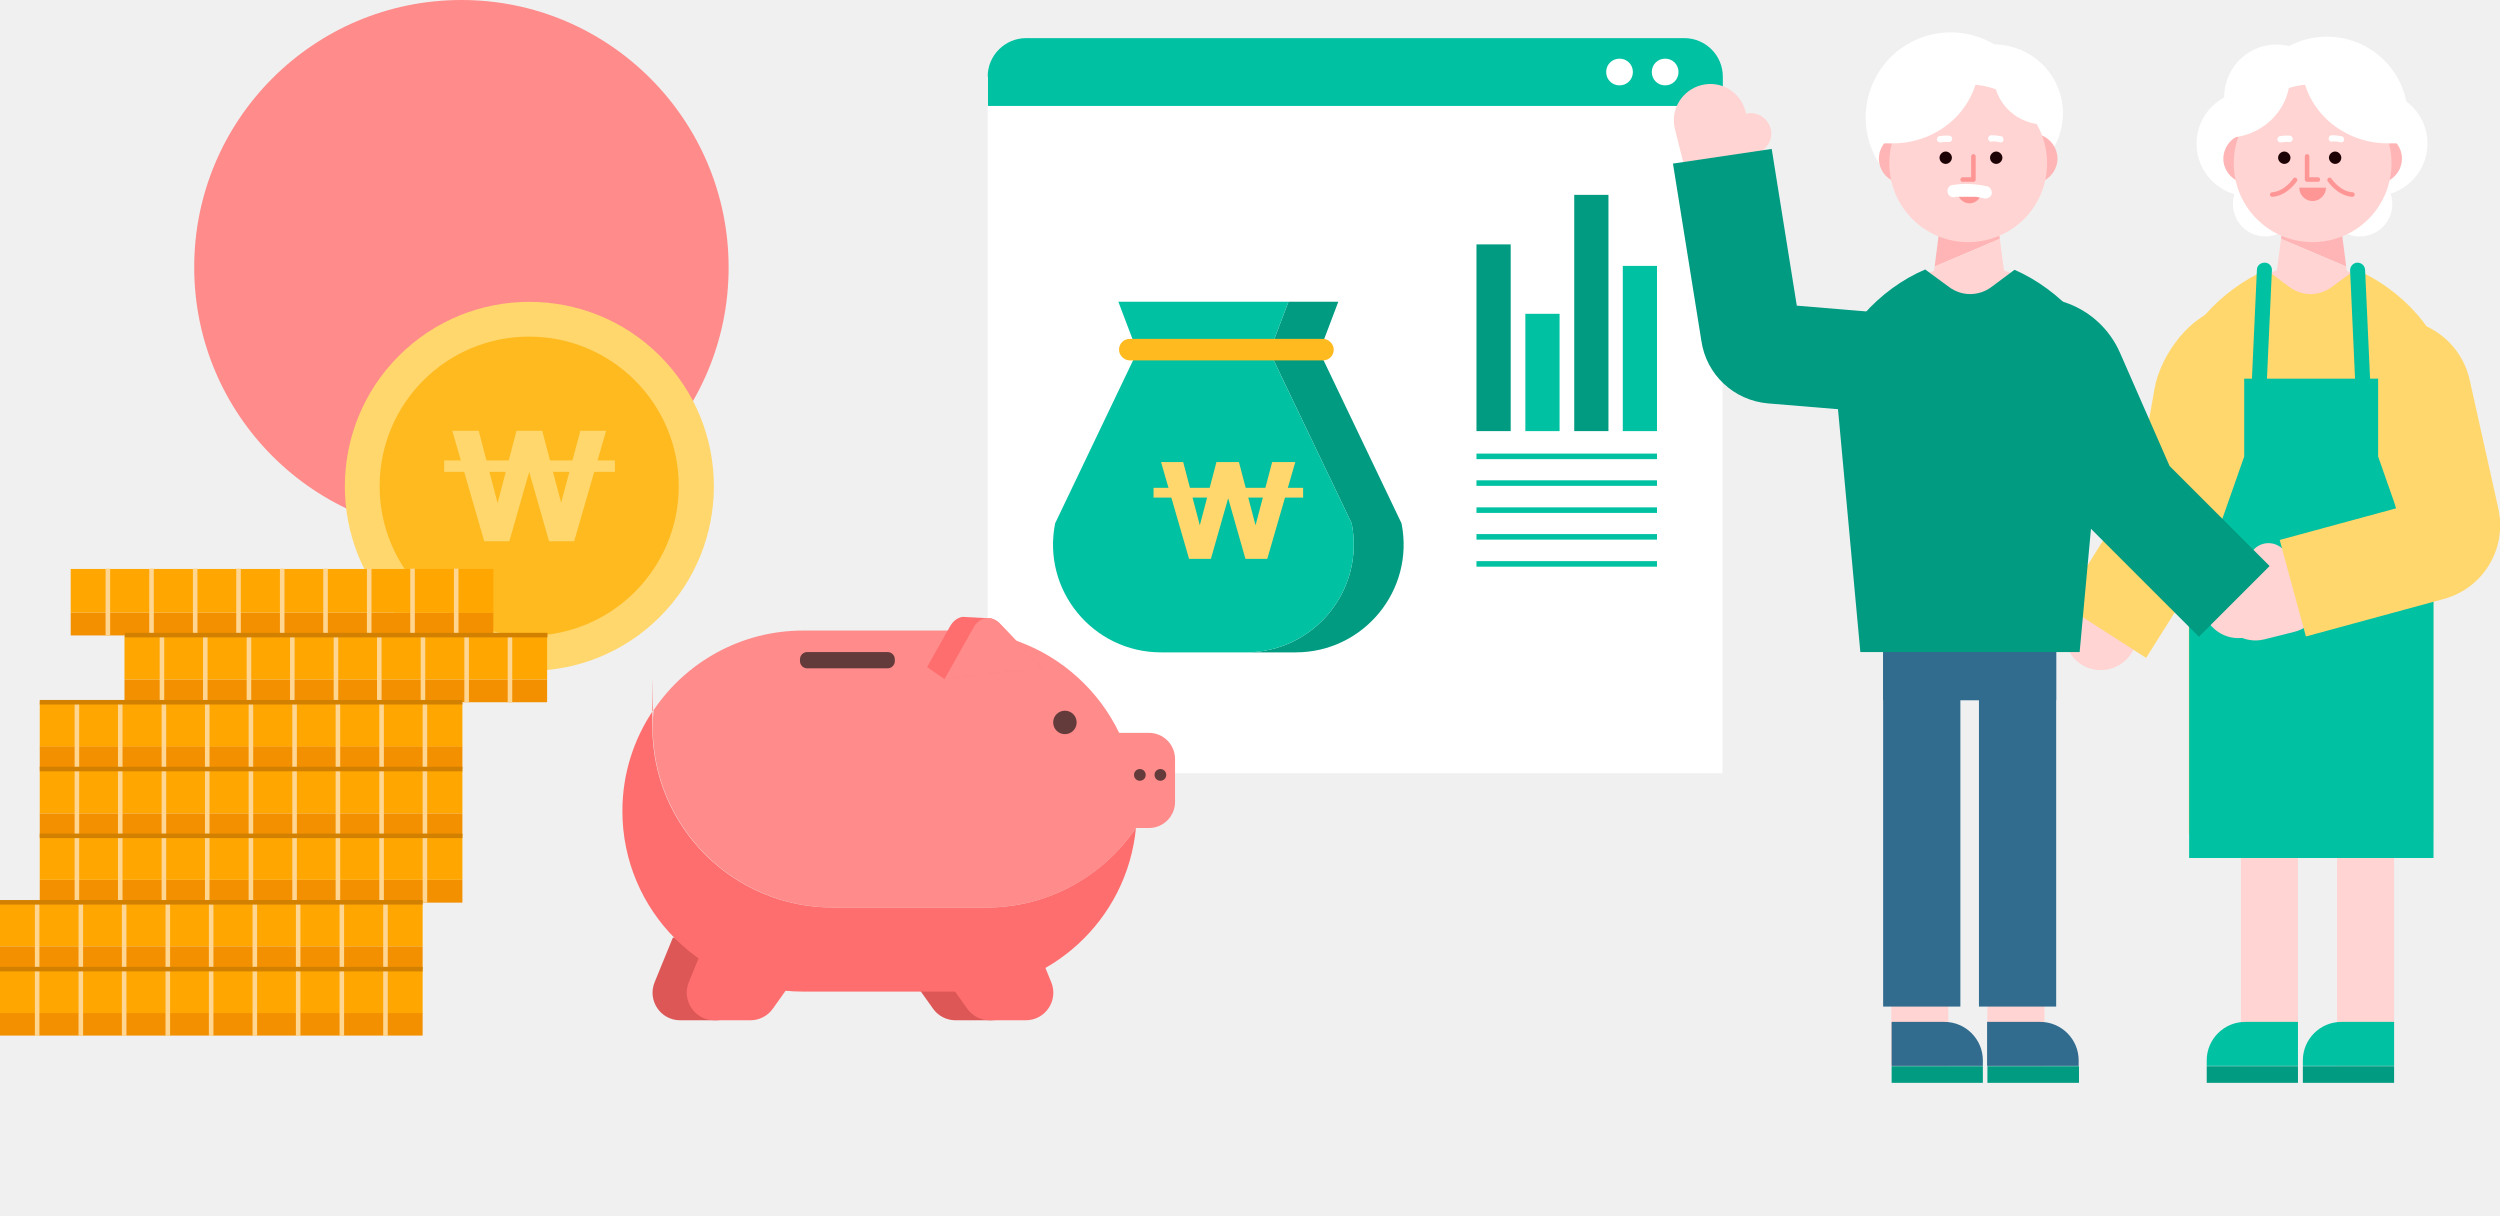
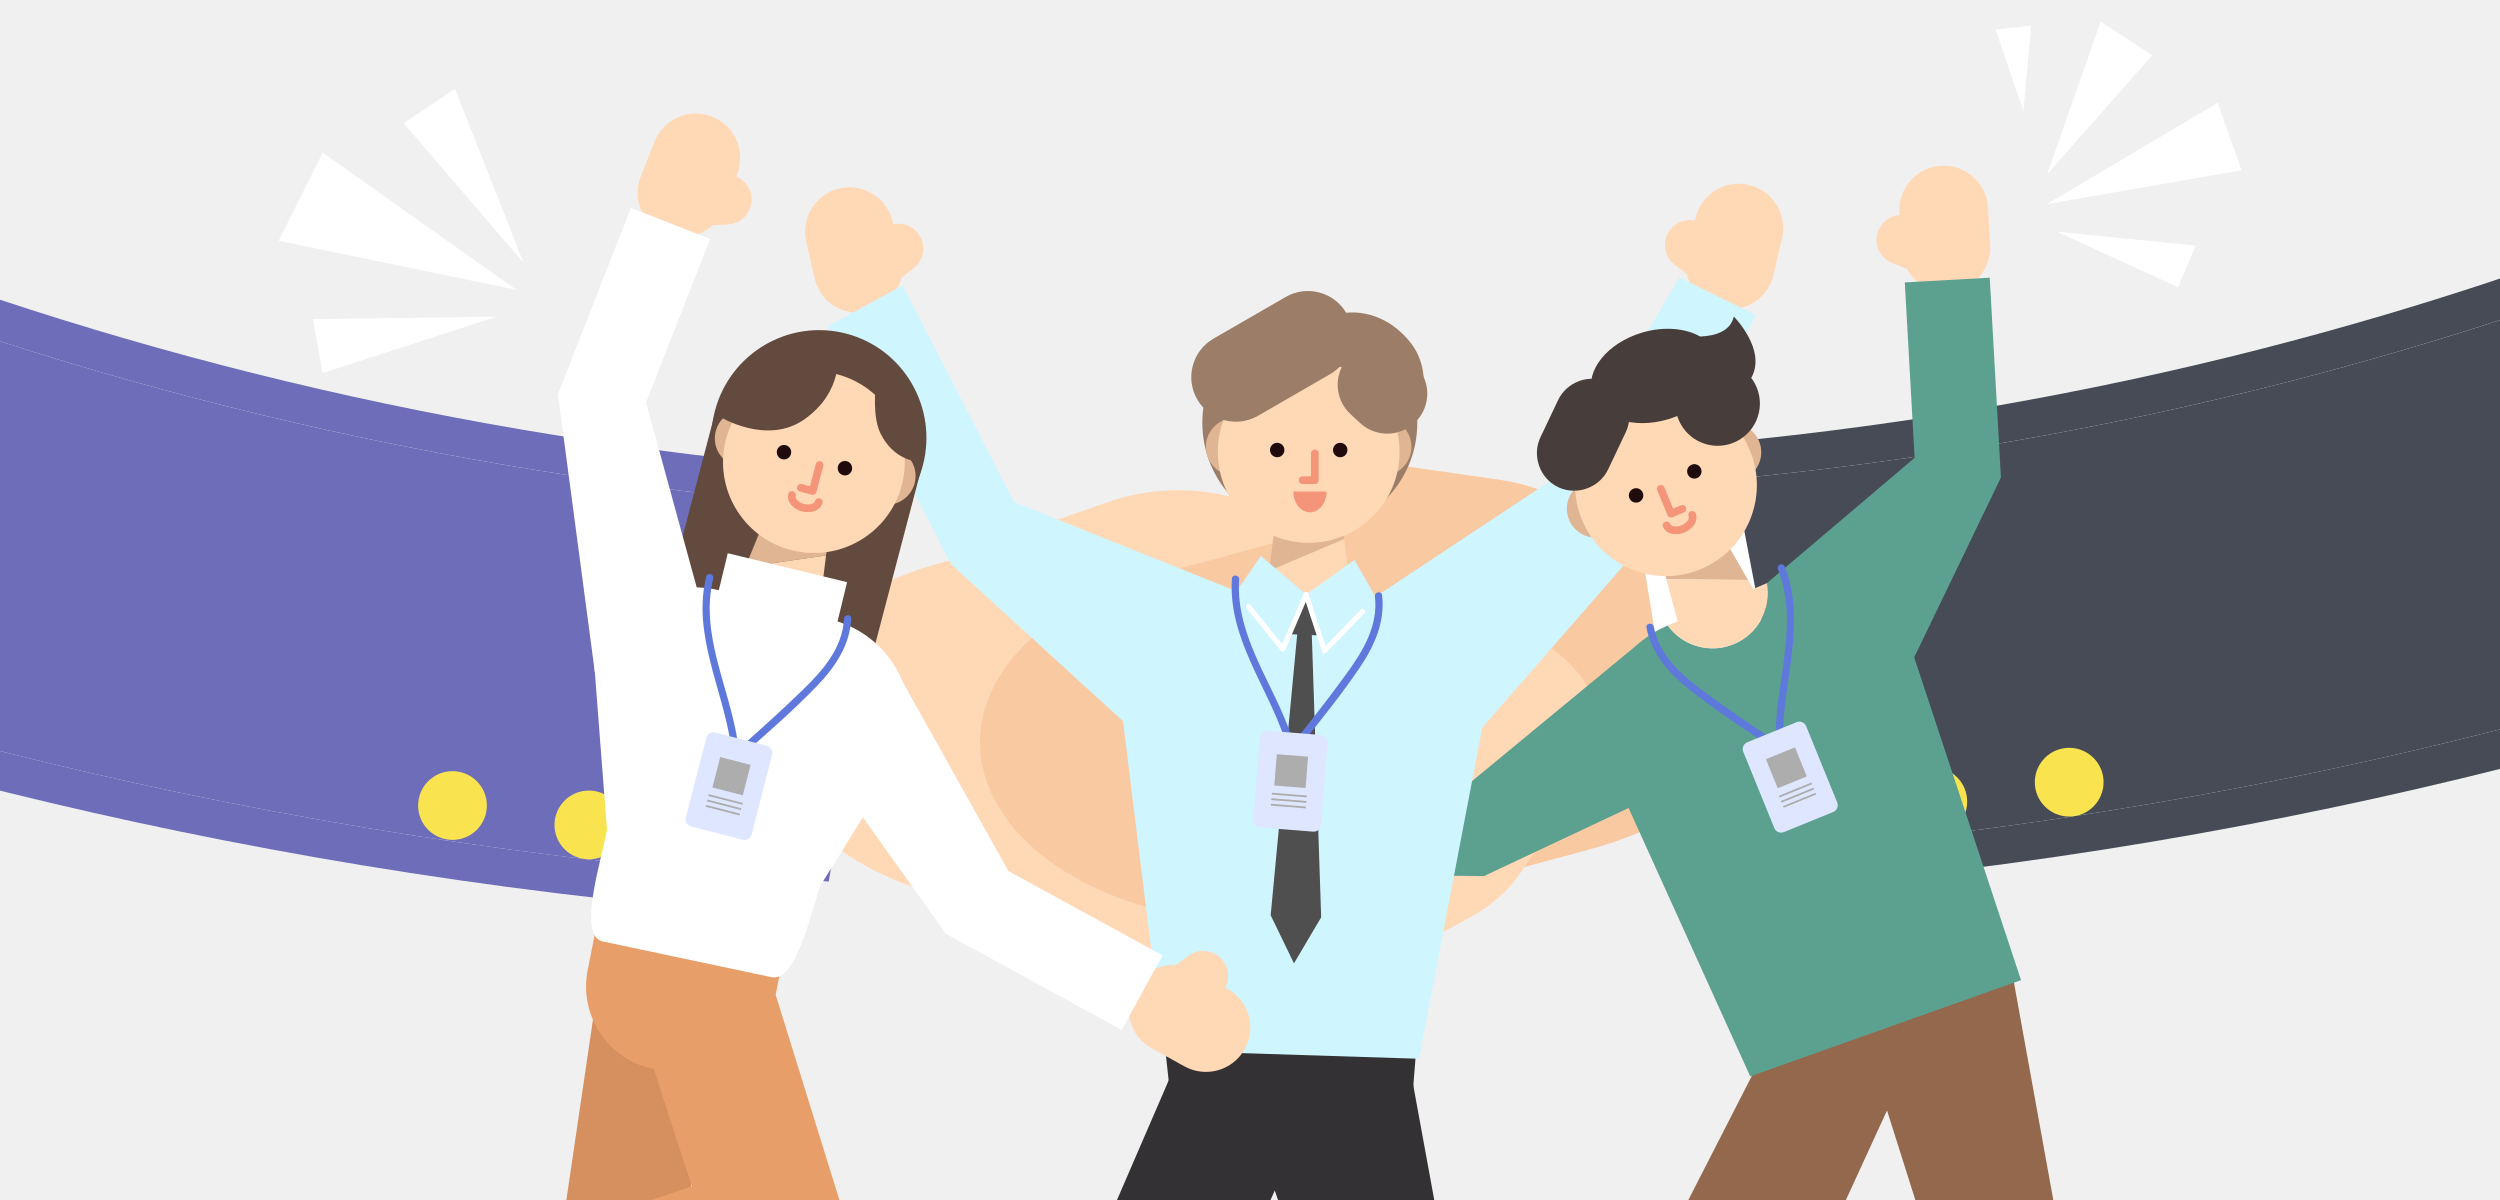
- <svg xmlns="http://www.w3.org/2000/svg" id="_레이어_1" data-name="레이어 1" version="1.1" viewBox="0 0 767.2 372.9">
-   <defs>
-     <style>
-       .cls-1 {
-         stroke: #d28000;
-       }
- 
-       .cls-1, .cls-2 {
-         stroke-miterlimit: 10;
-       }
- 
-       .cls-1, .cls-2, .cls-3 {
-         fill: none;
-         stroke-width: 1.4px;
-       }
- 
-       .cls-4 {
-         fill: #1d0305;
-       }
- 
-       .cls-4, .cls-5, .cls-6, .cls-7, .cls-8, .cls-9, .cls-10, .cls-11, .cls-12, .cls-13, .cls-14, .cls-15, .cls-16, .cls-17, .cls-18, .cls-19 {
-         stroke-width: 0px;
-       }
- 
-       .cls-5 {
-         fill: #ffba20;
-       }
- 
-       .cls-6 {
-         fill: #316b8e;
-       }
- 
-       .cls-7 {
-         fill: #f39000;
-       }
- 
-       .cls-2 {
-         stroke: #ffd592;
-       }
- 
-       .cls-8 {
-         fill: #ffb5b5;
-       }
- 
-       .cls-3 {
-         stroke: #ff9696;
-         stroke-linecap: round;
-         stroke-linejoin: round;
-       }
- 
-       .cls-9 {
-         fill: #643b3b;
-       }
- 
-       .cls-10 {
-         fill: #dd5757;
-       }
- 
-       .cls-11 {
-         fill: #ff9696;
-       }
- 
-       .cls-12 {
-         fill: #ff6e6e;
-       }
- 
-       .cls-13 {
-         fill: #009b81;
-       }
- 
-       .cls-14 {
-         fill: #ff8b8b;
-       }
- 
-       .cls-15 {
-         fill: #ffd76d;
-       }
- 
-       .cls-16 {
-         fill: #00c1a2;
-       }
- 
-       .cls-17 {
-         fill: #fff;
-       }
- 
-       .cls-18 {
-         fill: #ffa600;
-       }
- 
-       .cls-19 {
-         fill: #ffd4d2;
-       }
-     </style>
-   </defs>
-   <path class="cls-14" d="M141.6,164.1c45.3,0,82-36.7,82-82S186.9,0,141.6,0,59.6,36.7,59.6,82s36.7,82,82,82Z" />
-   <path class="cls-17" d="M528.6,32.5h-225.5v204.8h225.5V32.5Z" />
-   <path class="cls-16" d="M303.1,23.5c0-6.5,5.3-11.8,11.8-11.8h202c6.5,0,11.8,5.3,11.8,11.8v9h-225.5v-9Z" />
-   <path class="cls-17" d="M511,26.2c2.3,0,4.1-1.8,4.1-4.1s-1.8-4.1-4.1-4.1-4.1,1.8-4.1,4.1,1.8,4.1,4.1,4.1Z" />
-   <path class="cls-17" d="M497,26.2c2.3,0,4.1-1.8,4.1-4.1s-1.8-4.1-4.1-4.1-4.1,1.8-4.1,4.1,1.8,4.1,4.1,4.1Z" />
-   <path class="cls-13" d="M414.8,160.6l-25.2-52.7,5.8-15.3h15.3l-5.8,15.3,25.2,52.7c4.1,20.5-11.6,39.6-32.5,39.6h-15.3c20.9,0,36.6-19.1,32.5-39.6Z" />
-   <path class="cls-16" d="M323.8,160.6l25.2-52.7-5.8-15.3h52.2l-5.8,15.3,25.2,52.7c4.1,20.5-11.6,39.6-32.5,39.6h-26c-20.9,0-36.6-19.1-32.5-39.6Z" />
-   <path class="cls-15" d="M363.1,141.8l5.1,19.4,5.1-19.4h6.9l5.1,19.4,5.1-19.4h7.1l-8.6,29.7h-6.7l-5.3-18.6-5.3,18.6h-6.7l-8.6-29.7h6.8Z" />
-   <path class="cls-15" d="M399.9,149.7h-45.9v3h45.9v-3Z" />
-   <path class="cls-5" d="M406,110.6h-59.3c-1.7,0-3.3-1.5-3.3-3.3,0-1.8,1.4-3.3,3.3-3.3h59.3c1.7,0,3.3,1.5,3.3,3.3,0,1.8-1.4,3.3-3.3,3.3Z" />
-   <path class="cls-16" d="M498,132.3h10.5v-50.7h-10.5v50.7Z" />
-   <path class="cls-13" d="M483.1,132.3h10.5V59.8h-10.5v72.6Z" />
-   <path class="cls-16" d="M468.1,132.3h10.5v-36h-10.5v36Z" />
-   <path class="cls-13" d="M453.1,132.3h10.5v-57.3h-10.5v57.3Z" />
-   <path class="cls-16" d="M508.5,139.2h-55.4v1.7h55.4v-1.7Z" />
-   <path class="cls-16" d="M508.5,147.4h-55.4v1.7h55.4v-1.7Z" />
-   <path class="cls-16" d="M508.5,155.7h-55.4v1.7h55.4v-1.7Z" />
-   <path class="cls-16" d="M508.5,163.9h-55.4v1.7h55.4v-1.7Z" />
-   <path class="cls-16" d="M508.5,172.2h-55.4v1.7h55.4v-1.7Z" />
-   <path class="cls-19" d="M627.4,305.9h-17.5v21.3h17.5v-21.3Z" />
-   <path class="cls-6" d="M609.9,313.6h16.2c6.5,0,11.8,5.3,11.8,11.8v1.7h-28.1v-13.6Z" />
-   <path class="cls-13" d="M638,327.2h-28.1v5.1h28.1v-5.1Z" />
-   <path class="cls-19" d="M597.9,305.9h-17.5v21.3h17.5v-21.3Z" />
-   <path class="cls-6" d="M580.5,313.6h16.2c6.5,0,11.8,5.3,11.8,11.8v1.7h-28v-13.6Z" />
-   <path class="cls-13" d="M608.5,327.2h-28v5.1h28v-5.1Z" />
-   <path class="cls-6" d="M601.6,195.2h-23.7v113.7h23.7v-113.7Z" />
-   <path class="cls-6" d="M631,195.2h-23.7v113.7h23.7v-113.7Z" />
-   <path class="cls-6" d="M631,190.6h-53.1v24.3h53.1v-24.3Z" />
-   <path class="cls-19" d="M655.2,177.1c-5.2-3.1-12-1.4-15.2,3.8l-4.8,8c-3.1,5.2-1.5,12,3.8,15.2,5.2,3.1,12,1.4,15.2-3.8l4.8-8c3.1-5.2,1.5-12-3.8-15.2Z" />
-   <path class="cls-15" d="M658.6,201.9l-25.5-16.4,22.8-36.4,5.3-29.9c1.8-10.3,11.3-23.2,21.5-24.7l8.7,28.1-6.7,37.8-26.1,41.5Z" />
-   <path class="cls-19" d="M705.2,242.1h-17.5v85.1h17.5v-85.1Z" />
-   <path class="cls-16" d="M705.2,313.6h-16.2c-6.5,0-11.8,5.3-11.8,11.8v1.7h28v-13.6Z" />
-   <path class="cls-13" d="M705.2,327.2h-28v5.1h28v-5.1Z" />
-   <path class="cls-19" d="M734.7,242.1h-17.5v85.1h17.5v-85.1Z" />
-   <path class="cls-16" d="M734.7,313.6h-16.2c-6.5,0-11.8,5.3-11.8,11.8v1.7h28v-13.6Z" />
-   <path class="cls-13" d="M734.7,327.2h-28v5.1h28v-5.1Z" />
-   <path class="cls-17" d="M699,71.8c5.1-2.1,7.5-7.9,5.4-13-2.1-5.1-7.9-7.5-13-5.4-5.1,2.1-7.5,7.9-5.4,13,2.1,5.1,7.9,7.5,13,5.4Z" />
-   <path class="cls-17" d="M728,71.8c5.1-2.1,7.5-7.9,5.4-13-2.1-5.1-7.9-7.5-13-5.4-5.1,2.1-7.5,7.9-5.4,13,2.1,5.1,7.9,7.5,13,5.4Z" />
-   <path class="cls-17" d="M738.3,41.7c3.1-13.4-5.2-26.7-18.6-29.8-13.4-3.1-26.7,5.2-29.8,18.6-3.1,13.4,5.2,26.7,18.6,29.8,13.4,3.1,26.7-5.2,29.8-18.6Z" />
-   <path class="cls-17" d="M714.3,33.5c2.1-8.7-3.3-17.3-11.9-19.4-8.7-2.1-17.3,3.3-19.4,11.9s3.3,17.3,11.9,19.4c8.7,2.1,17.3-3.3,19.4-11.9Z" />
-   <path class="cls-17" d="M701.6,55.5c6.3-6.3,6.3-16.5,0-22.8-6.3-6.3-16.5-6.3-22.8,0-6.3,6.3-6.3,16.5,0,22.8,6.3,6.3,16.5,6.3,22.8,0Z" />
-   <path class="cls-17" d="M744.5,47.8c2.1-8.7-3.3-17.3-11.9-19.4-8.7-2.1-17.3,3.3-19.4,11.9-2.1,8.7,3.3,17.3,11.9,19.4,8.7,2.1,17.3-3.3,19.4-11.9Z" />
-   <path class="cls-19" d="M744.3,136.4v-19.9c0-19.4-15.7-35.1-35.1-35.1s-35.1,15.7-35.1,35.1v19.9" />
-   <path class="cls-8" d="M700.3,70.9h18.3l1.4,10.9-20-8.5.3-2.5Z" />
-   <path class="cls-19" d="M700,73.3l20,8.5.5,3.7h-22.1l1.6-12.2Z" />
-   <path class="cls-8" d="M737.1,48.7c0,3.2-2,6-4.9,7.1v-14.3c2.8,1.1,4.9,3.9,4.9,7.1Z" />
-   <path class="cls-8" d="M682.3,48.7c0-3.2,2-6,4.9-7.2v14.3c-2.8-1.1-4.9-3.9-4.9-7.1Z" />
-   <path class="cls-19" d="M685.5,50.1c0,13.4,10.8,24.2,24.2,24.2s24.2-10.8,24.2-24.2-10.8-24.2-24.2-24.2-24.2,10.8-24.2,24.2Z" />
-   <path class="cls-3" d="M708,48v7.1h3.3" />
-   <path class="cls-4" d="M718.5,48.4c0,1.1-.9,1.9-1.9,1.9s-1.9-.9-1.9-1.9.9-1.9,1.9-1.9,1.9.9,1.9,1.9Z" />
-   <path class="cls-4" d="M702.9,48.4c0,1.1-.9,1.9-1.9,1.9s-1.9-.9-1.9-1.9.9-1.9,1.9-1.9,1.9.9,1.9,1.9Z" />
-   <path class="cls-11" d="M705.6,57.6c0,2.3,1.9,4.1,4.1,4.1s4.1-1.9,4.1-4.1h-8.2Z" />
-   <path class="cls-17" d="M706.3,18.9c0,13.9,11.9,25.1,26.5,25.1s3.7-.2,3.7-.2l-11.7-24.9h-18.5Z" />
-   <path class="cls-17" d="M702.7,23.7c0,10.3-8.8,18.6-19.6,18.6s-2.7-.2-2.7-.2l8.7-18.4h13.7Z" />
-   <path class="cls-15" d="M667.9,116.5c0-13.7,14.1-27.9,27.6-33.7l7.1,5.3c3.8,2.8,8.9,2.9,12.8.1l7.5-5.5c13.6,5.7,27.6,19.9,27.6,33.7l-3.8,45.1v94.3h-75v-94.3l-3.8-45.1Z" />
-   <path class="cls-16" d="M740.4,170.3l-10.6-30.2v-23.9h-41.1v23.9l-10.6,30.2h-6.3v93h75v-93h-6.3Z" />
-   <path class="cls-16" d="M693.3,120.2h-.1c-1.3,0-2.3-1.1-2.2-2.4l1.6-35c0-1.3,1.1-2.2,2.4-2.2,1.3,0,2.3,1.1,2.2,2.4l-1.6,35c0,1.2-1.1,2.2-2.3,2.2Z" />
-   <path class="cls-16" d="M725.1,120.2c-1.2,0-2.2-1-2.3-2.2l-1.6-35c0-1.3.9-2.3,2.2-2.4,1.3,0,2.3.9,2.4,2.2l1.6,35c0,1.3-.9,2.3-2.2,2.4,0,0,0,0-.1,0Z" />
-   <path class="cls-17" d="M622.7,46.2c5.6-13.3-.6-28.6-13.9-34.2-13.3-5.6-28.6.6-34.2,13.9-5.6,13.3.6,28.6,13.9,34.2,13.3,5.6,28.6-.6,34.2-13.9Z" />
-   <path class="cls-17" d="M632.5,39.6c2.7-11.4-4.4-22.7-15.8-25.4-11.4-2.7-22.7,4.4-25.4,15.8-2.7,11.4,4.4,22.7,15.8,25.4,11.4,2.7,22.7-4.4,25.4-15.8Z" />
-   <path class="cls-19" d="M569.3,136.4v-19.9c0-19.4,15.7-35.1,35.1-35.1s35.1,15.7,35.1,35.1v19.9" />
-   <path class="cls-8" d="M613.4,70.9h-18.3l-1.4,10.9,20-8.5-.3-2.5Z" />
-   <path class="cls-19" d="M613.7,73.3l-20,8.5-.5,3.7h22.1l-1.6-12.2Z" />
-   <path class="cls-8" d="M576.6,48.7c0,3.2,2,6,4.9,7.1v-14.3c-2.8,1.1-4.9,3.9-4.9,7.1Z" />
-   <path class="cls-8" d="M631.4,48.7c0-3.2-2-6-4.9-7.2v14.3c2.8-1.1,4.9-3.9,4.9-7.1Z" />
-   <path class="cls-19" d="M628.2,50.1c0,13.4-10.8,24.2-24.2,24.2s-24.2-10.8-24.2-24.2,10.8-24.2,24.2-24.2,24.2,10.8,24.2,24.2Z" />
-   <path class="cls-4" d="M595.2,48.4c0,1.1.9,1.9,1.9,1.9s1.9-.9,1.9-1.9-.9-1.9-1.9-1.9-1.9.9-1.9,1.9Z" />
-   <path class="cls-4" d="M610.7,48.4c0,1.1.9,1.9,1.9,1.9s1.9-.9,1.9-1.9-.9-1.9-1.9-1.9-1.9.9-1.9,1.9Z" />
-   <path class="cls-11" d="M608.1,58.7c0,2-1.7,3.7-3.7,3.7s-3.7-1.7-3.7-3.7h7.4Z" />
-   <path class="cls-17" d="M607.3,18.9c0,13.9-11.9,25.1-26.5,25.1s-3.7-.2-3.7-.2l11.7-24.9h18.5Z" />
-   <path class="cls-17" d="M612.4,19.8c-2.1,7.7,2.8,15.7,10.9,17.9.7.2,2.1.4,2.1.4l-2.8-15.6-10.3-2.8Z" />
-   <path class="cls-13" d="M645.8,116.5c0-13.7-14.1-27.9-27.6-33.7l-7.1,5.3c-3.8,2.8-8.9,2.9-12.8.1l-7.5-5.5c-13.6,5.7-27.6,19.9-27.6,33.7l7.7,83.7h67.3l7.7-83.7Z" />
-   <path class="cls-17" d="M600,60.4c.2,0,.2,0,0,0,0,0,.2,0,.3,0,.2,0,.4,0,.6,0,.4,0,.8,0,1.2,0,.8,0,1.6,0,2.3,0,.4,0,.8,0,1.2,0,.2,0,.4,0,.6,0,0,0,.6,0,.2,0,.8.1,1.6.3,2.4.5,1,.2,2.1-.3,2.4-1.3.2-1-.3-2.1-1.3-2.4-3.6-.8-7.2-1-10.9-.4-1,.1-1.6,1.5-1.3,2.4.4,1.1,1.3,1.5,2.4,1.3Z" />
-   <path class="cls-3" d="M605.6,48v7.1h-3.3" />
-   <path class="cls-17" d="M598.2,41.6c-1,0-2.1,0-3.1.2-.5.1-.8.7-.7,1.2.2.5.7.8,1.2.7.2,0,.5,0,.7-.1,0,0-.2,0-.3,0,.7,0,1.4-.1,2.1,0,.2,0,.5-.1.7-.3.2-.2.3-.4.3-.7,0-.5-.4-.9-1-1Z" />
-   <path class="cls-17" d="M611.3,43.4c.6,0,1.2,0,1.8.1,0,0-.2,0-.3,0,.3,0,.6,0,.9.2.3,0,.5,0,.7-.1.2-.1.4-.3.4-.6.1-.5-.1-1.1-.7-1.2-1-.2-2-.3-3-.3-.5,0-1,.4-1,1,0,.5.4,1,1,1Z" />
-   <path class="cls-17" d="M702.7,41.6c-1,0-2.1,0-3.1.2-.5.1-.8.7-.7,1.2.2.5.7.8,1.2.7.2,0,.5,0,.7-.1,0,0-.2,0-.3,0,.7,0,1.4-.1,2.1,0,.2,0,.5-.1.7-.3.2-.2.3-.4.3-.7,0-.5-.4-.9-1-1Z" />
-   <path class="cls-17" d="M715.8,43.4c.6,0,1.2,0,1.8.1,0,0-.2,0-.3,0,.3,0,.6,0,.9.2.3,0,.5,0,.7-.1.2-.1.4-.3.4-.6.1-.5-.1-1.1-.7-1.2-1-.2-2-.3-3-.3-.5,0-1,.4-1,1,0,.5.4,1,1,1Z" />
-   <path class="cls-19" d="M712.2,180.3c1.5,6-2.1,12.1-8.1,13.6l-9.2,2.3c-6,1.5-12.1-2.1-13.6-8.1-1.5-6,2.1-12.1,8.1-13.6l9.2-2.3c6-1.5,12.1,2.1,13.6,8.1Z" />
-   <path class="cls-19" d="M703.5,181.9c-2.7,2.2-6.6,1.8-8.8-.9l-3.4-4.1c-2.2-2.7-1.8-6.6.9-8.8,2.7-2.2,6.6-1.8,8.8.9l3.4,4.1c2.2,2.7,1.8,6.6-.9,8.8Z" />
-   <path class="cls-19" d="M529.8,57c-6,1.5-12-2.2-13.5-8.2l-2.3-9.2c-1.5-6,2.2-12,8.2-13.5,6-1.5,12,2.2,13.5,8.2l2.3,9.2c1.5,6-2.2,12-8.2,13.5Z" />
-   <path class="cls-19" d="M528.3,48.2c-2.2-2.7-1.7-6.6,1-8.8l4.1-3.3c2.7-2.2,6.6-1.7,8.8,1,2.2,2.7,1.7,6.6-1,8.8l-4.1,3.3c-2.7,2.2-6.6,1.7-8.8-1Z" />
-   <path class="cls-15" d="M707.6,195.2l-8-29.5,35.7-9.7-3.5-15.8-2.4-41.7c12.8-2.9,25.6,5.2,28.5,18.1l8.8,39.5c2.7,12.2-4.6,24.4-16.7,27.7l-42.3,11.5Z" />
-   <path class="cls-13" d="M584.8,127.3l-42.2-3.5c-10.5-.9-19-8.8-20.5-19.3l-8.7-54.3,30.3-4.5,7.7,48.1,35.9,3-2.5,30.5Z" />
-   <path class="cls-19" d="M672.8,170c-4.4,4.2-4.6,11.2-.4,15.6l6.5,6.8c4.2,4.4,11.2,4.6,15.6.4,4.4-4.2,4.6-11.2.4-15.6l-6.5-6.8c-4.2-4.4-11.2-4.6-15.6-.4Z" />
-   <path class="cls-13" d="M674.8,195.4l-34.8-34.8-28.9-66,2.1-.9c14.4-6.3,31.1.2,37.4,14.6l15.2,34.7,30.7,30.7-21.7,21.7Z" />
-   <path class="cls-3" d="M714.9,55.2s2.7,4.2,7,4.5" />
-   <path class="cls-3" d="M704.3,55.2s-2.7,4.2-7,4.5" />
-   <path class="cls-15" d="M202.5,189.3c22.1-22.1,22.1-58,0-80.1-22.1-22.1-58-22.1-80.1,0s-22.1,58,0,80.1,58,22.1,80.1,0Z" />
-   <path class="cls-5" d="M162.4,195.1c25.3,0,45.9-20.6,45.9-45.9s-20.5-45.9-45.9-45.9-45.9,20.5-45.9,45.9,20.6,45.9,45.9,45.9Z" />
-   <path class="cls-15" d="M186,132.2l-9.8,33.9h-7.7l-6.1-21.3-6.1,21.3h-7.7l-9.8-33.9h8.1l5.8,22.2,5.8-22.2h7.9l5.8,22.1,5.9-22.1h7.7Z" />
-   <path class="cls-15" d="M188.7,141.3h-52.4v3.5h52.4v-3.5Z" />
-   <path class="cls-7" d="M129.7,310.8H0v7h129.7v-7Z" />
-   <path class="cls-18" d="M129.7,297.5H0v13.4h129.7v-13.4Z" />
-   <path class="cls-2" d="M11.4,297.4v20.5" />
-   <path class="cls-2" d="M24.8,297.4v20.5" />
-   <path class="cls-2" d="M38.1,297.4v20.5" />
-   <path class="cls-2" d="M51.5,297.4v20.5" />
-   <path class="cls-2" d="M64.8,297.4v20.5" />
-   <path class="cls-2" d="M78.2,297.4v20.5" />
-   <path class="cls-2" d="M91.5,297.4v20.5" />
-   <path class="cls-2" d="M104.9,297.4v20.5" />
-   <path class="cls-2" d="M118.3,297.4v20.5" />
-   <path class="cls-7" d="M129.7,290.4H0v7h129.7v-7Z" />
-   <path class="cls-18" d="M129.7,277H0v13.4h129.7v-13.4Z" />
-   <path class="cls-2" d="M11.4,276.9v20.5" />
-   <path class="cls-2" d="M24.8,276.9v20.5" />
-   <path class="cls-2" d="M38.1,276.9v20.5" />
-   <path class="cls-2" d="M51.5,276.9v20.5" />
-   <path class="cls-2" d="M64.8,276.9v20.5" />
-   <path class="cls-2" d="M78.2,276.9v20.5" />
-   <path class="cls-2" d="M91.5,276.9v20.5" />
-   <path class="cls-2" d="M104.9,276.9v20.5" />
-   <path class="cls-2" d="M118.3,276.9v20.5" />
-   <path class="cls-1" d="M0,297.4h129.7" />
-   <path class="cls-7" d="M141.8,270H12.2v7h129.7v-7Z" />
-   <path class="cls-18" d="M141.8,256.6H12.2v13.4h129.7v-13.4Z" />
-   <path class="cls-2" d="M23.6,256.5v20.5" />
-   <path class="cls-2" d="M36.9,256.5v20.5" />
-   <path class="cls-2" d="M50.3,256.5v20.5" />
-   <path class="cls-2" d="M63.6,256.5v20.5" />
-   <path class="cls-2" d="M77,256.5v20.5" />
-   <path class="cls-2" d="M90.4,256.5v20.5" />
-   <path class="cls-2" d="M103.7,256.5v20.5" />
-   <path class="cls-2" d="M117.1,256.5v20.5" />
-   <path class="cls-2" d="M130.4,256.5v20.5" />
-   <path class="cls-1" d="M0,276.9h129.7" />
-   <path class="cls-7" d="M141.8,249.6H12.2v7h129.7v-7Z" />
-   <path class="cls-18" d="M141.8,236.2H12.2v13.4h129.7v-13.4Z" />
-   <path class="cls-2" d="M23.6,236.1v20.5" />
-   <path class="cls-2" d="M36.9,236.1v20.5" />
-   <path class="cls-2" d="M50.3,236.1v20.5" />
-   <path class="cls-2" d="M63.6,236.1v20.5" />
-   <path class="cls-2" d="M77,236.1v20.5" />
-   <path class="cls-2" d="M90.4,236.1v20.5" />
-   <path class="cls-2" d="M103.7,236.1v20.5" />
-   <path class="cls-2" d="M117.1,236.1v20.5" />
-   <path class="cls-2" d="M130.4,236.1v20.5" />
-   <path class="cls-1" d="M12.2,256.5h129.7" />
-   <path class="cls-7" d="M141.8,229H12.2v7h129.7v-7Z" />
-   <path class="cls-18" d="M141.8,215.7H12.2v13.4h129.7v-13.4Z" />
-   <path class="cls-2" d="M23.6,215.6v20.5" />
-   <path class="cls-2" d="M36.9,215.6v20.5" />
-   <path class="cls-2" d="M50.3,215.6v20.5" />
-   <path class="cls-2" d="M63.6,215.6v20.5" />
-   <path class="cls-2" d="M77,215.6v20.5" />
-   <path class="cls-2" d="M90.4,215.6v20.5" />
-   <path class="cls-2" d="M103.7,215.6v20.5" />
-   <path class="cls-2" d="M117.1,215.6v20.5" />
-   <path class="cls-2" d="M130.4,215.6v20.5" />
-   <path class="cls-1" d="M12.2,236h129.7" />
-   <path class="cls-7" d="M167.9,208.5H38.2v7h129.7v-7Z" />
-   <path class="cls-18" d="M167.9,195.1H38.2v13.4h129.7v-13.4Z" />
-   <path class="cls-2" d="M49.7,195v20.5" />
-   <path class="cls-2" d="M63,195v20.5" />
-   <path class="cls-2" d="M76.4,195v20.5" />
-   <path class="cls-2" d="M89.7,195v20.5" />
-   <path class="cls-2" d="M103.1,195v20.5" />
-   <path class="cls-2" d="M116.4,195v20.5" />
-   <path class="cls-2" d="M129.8,195v20.5" />
-   <path class="cls-2" d="M143.2,195v20.5" />
-   <path class="cls-2" d="M156.5,195v20.5" />
-   <path class="cls-1" d="M12.2,215.5h129.7" />
-   <path class="cls-7" d="M151.4,188H21.7v7h129.7v-7Z" />
-   <path class="cls-18" d="M151.4,174.6H21.7v13.4h129.7v-13.4Z" />
-   <path class="cls-2" d="M33.1,174.5v20.5" />
-   <path class="cls-2" d="M46.5,174.5v20.5" />
-   <path class="cls-2" d="M59.9,174.5v20.5" />
-   <path class="cls-2" d="M73.2,174.5v20.5" />
-   <path class="cls-2" d="M86.6,174.5v20.5" />
-   <path class="cls-2" d="M99.9,174.5v20.5" />
-   <path class="cls-2" d="M113.3,174.5v20.5" />
-   <path class="cls-2" d="M126.6,174.5v20.5" />
-   <path class="cls-2" d="M140,174.5v20.5" />
-   <path class="cls-1" d="M38.3,194.9h129.7" />
-   <path class="cls-14" d="M352.6,254.1h-13.5v-29.2h13.5c4.4,0,8,3.6,8,8v13.2c0,4.4-3.6,8-8,8Z" />
-   <path class="cls-10" d="M206.5,287.7l-5.6,13.7c-2.3,5.6,1.8,11.7,7.8,11.7h11.1c2.7,0,5.3-1.3,6.9-3.6l10.6-14.9-30.8-6.9Z" />
-   <path class="cls-10" d="M306.5,287.7l5.6,13.7c2.3,5.6-1.8,11.7-7.8,11.7h-11.1c-2.7,0-5.3-1.3-6.9-3.6l-10.6-14.9,30.8-6.9Z" />
-   <path class="cls-14" d="M348.9,248.9c0-30.6-24.8-55.4-55.4-55.4h-47c-19.1,0-36,9.7-45.9,24.4-.2,1.7-.3,3.5-.3,5.2,0,30.6,24.8,55.4,55.4,55.4h47c19.1,0,36-9.7,45.9-24.4.2-1.7.3-3.5.3-5.2Z" />
-   <path class="cls-12" d="M302.7,278.5h-47.1c-30.6,0-55.4-24.8-55.4-55.4s0-3.5.3-5.2c-6,8.9-9.5,19.5-9.5,31,0,30.6,24.8,55.4,55.4,55.4h47c28.8,0,52.5-22,55.2-50.2-10,14.7-26.8,24.4-45.9,24.4Z" />
-   <path class="cls-12" d="M217,287.7l-5.6,13.7c-2.3,5.6,1.8,11.7,7.8,11.7h11.1c2.7,0,5.3-1.3,6.9-3.6l10.6-14.9-30.8-6.9Z" />
-   <path class="cls-12" d="M317,287.7l5.6,13.7c2.3,5.6-1.8,11.7-7.8,11.7h-11.1c-2.7,0-5.3-1.3-6.9-3.6l-10.6-14.9,30.8-6.9Z" />
-   <path class="cls-12" d="M319.6,204.8l-12.7-13.3c-1.2-1.3-2.7-1.9-4-1.8l-7.4-.4c-1.6.2-3,1.2-4,3l-7,12.4,5.3,3.7h0s29.9-3.7,29.9-3.7Z" />
-   <path class="cls-14" d="M307,191.5c-2.6-2.8-6.3-2.3-8.2,1l-9,16,29.9-3.7-12.7-13.3Z" />
-   <path class="cls-9" d="M326.8,225.3c2,0,3.6-1.6,3.6-3.6s-1.6-3.6-3.6-3.6-3.6,1.6-3.6,3.6,1.6,3.6,3.6,3.6Z" />
-   <path class="cls-9" d="M351.6,237.8c0,1-.8,1.8-1.8,1.8s-1.8-.8-1.8-1.8.8-1.8,1.8-1.8,1.8.8,1.8,1.8Z" />
-   <path class="cls-9" d="M357.9,237.8c0,1-.8,1.8-1.8,1.8s-1.8-.8-1.8-1.8.8-1.8,1.8-1.8,1.8.8,1.8,1.8Z" />
-   <path class="cls-9" d="M272.4,205.1h-24.7c-1.2,0-2.2-1-2.2-2.2v-.6c0-1.2,1-2.2,2.2-2.2h24.7c1.2,0,2.2,1,2.2,2.2v.6c0,1.2-1,2.2-2.2,2.2Z" />
+ <svg xmlns="http://www.w3.org/2000/svg" width="400" height="192" viewBox="0 0 400 192" fill="none">
+   <path d="M256.92 92.291C254.903 99.236 244.007 103.537 232.576 101.894L215.009 99.376C203.574 97.737 195.938 90.779 197.951 83.834C199.959 76.892 210.86 72.588 222.295 74.231L239.862 76.752C251.293 78.391 258.933 85.349 256.92 92.291Z" fill="#F9C9A2" />
+   <path d="M244.492 137.793C234.647 152.448 208.142 159.213 185.289 152.9L150.167 143.211C127.305 136.906 116.753 119.918 126.595 105.267C136.428 90.62 162.937 83.851 185.802 90.156L220.92 99.845C243.774 106.154 254.325 123.146 244.492 137.793Z" fill="#FFD8B5" />
+   <path d="M206.462 84.732C212.068 90.815 208.261 98.648 197.959 102.225L182.138 107.729C171.841 111.311 158.948 109.282 153.345 103.203C147.739 97.124 151.546 89.291 161.843 85.71L177.665 80.21C187.97 76.628 200.863 78.653 206.462 84.732Z" fill="#FFD8B5" />
+   <path d="M278.582 97.97C288.279 112.666 277.555 129.609 254.636 135.819L219.423 145.369C196.504 151.583 170.065 144.716 160.376 130.024C150.678 115.336 161.399 98.389 184.318 92.17L219.534 82.624C242.449 76.414 268.888 83.29 278.582 97.97Z" fill="#F9C9A2" />
+   <path d="M237.496 98.755C252.998 103.035 260.153 114.552 253.474 124.479L243.226 139.742C236.556 149.674 218.586 154.262 203.093 149.986C187.6 145.714 180.441 134.193 187.111 124.261L197.363 109.003C204.034 99.067 222.008 94.483 237.496 98.755Z" fill="#FFD8B5" />
+   <path d="M142.471 81.684C136.866 81.314 131.266 80.858 125.674 80.328L114.16 139.597C120.229 140.148 126.376 140.632 132.604 141.043L142.471 81.684Z" fill="#6D6DB9" />
+   <path d="M-97 94.913C-45.339 116.057 25.785 137.576 113.024 145.462L114.165 139.597C25.617 131.575 -45.97 109.276 -97 87.881V94.913Z" fill="#6D6DB9" />
+   <path d="M-44.487 38.178C-18.663 49.005 8.595 58.054 36.525 65.069C65.597 72.376 95.512 77.486 125.679 80.328L126.816 74.471C97.569 71.702 68.556 66.741 40.354 59.672C13.088 52.837 -13.539 44.023 -38.786 33.471C-65.969 22.114 -85.799 11.106 -97 4.346V12.429C-85.076 19.276 -67.335 28.6 -44.487 38.178Z" fill="#6D6DB9" />
+   <path d="M36.521 65.07C8.591 58.05 -18.667 49.002 -44.491 38.179C-67.335 28.6 -85.081 19.277 -97 12.43V87.886C-45.97 109.281 25.617 131.58 114.161 139.602L125.675 80.333C95.508 77.486 65.593 72.377 36.521 65.07Z" fill="#6D6DB9" />
+   <path d="M260.99 77.955L270.684 137.315C276.804 136.904 282.846 136.419 288.809 135.869L277.494 76.6C272.002 77.125 266.498 77.585 260.99 77.955Z" fill="white" />
+   <path d="M444.732 34.449C467.831 24.595 485.62 15.012 497.335 8.112V0C486.532 6.695 466.669 18.031 439.129 29.741C414.317 40.293 388.153 49.108 361.352 55.942C333.631 63.011 305.122 67.973 276.379 70.741L277.496 76.598C307.143 73.756 336.548 68.646 365.114 61.339C392.564 54.32 419.352 45.271 444.732 34.449Z" fill="#464B56" />
+   <path d="M288.814 135.867L289.936 141.733C376.231 133.793 446.488 112.045 497.337 90.769V83.728C447.125 105.251 376.412 127.792 288.814 135.867Z" fill="#464B56" />
+   <path d="M497.337 8.111C485.622 15.008 467.833 24.594 444.734 34.448C419.354 45.275 392.566 54.323 365.116 61.339C336.546 68.646 307.145 73.755 277.498 76.597L288.814 135.867C376.412 127.796 447.124 105.25 497.337 83.728V8.111Z" fill="#464B56" />
+   <path d="M72.398 134.382C75.436 134.382 77.898 131.92 77.898 128.883C77.898 125.845 75.436 123.383 72.398 123.383C69.361 123.383 66.898 125.845 66.898 128.883C66.898 131.92 69.361 134.382 72.398 134.382Z" fill="#F9E450" />
+   <path d="M94.219 137.49C97.256 137.49 99.718 135.027 99.718 131.99C99.718 128.953 97.256 126.49 94.219 126.49C91.181 126.49 88.719 128.953 88.719 131.99C88.719 135.027 91.181 137.49 94.219 137.49Z" fill="#F9E450" />
+   <path d="M331.07 130.65C334.107 130.65 336.57 128.188 336.57 125.15C336.57 122.113 334.107 119.65 331.07 119.65C328.033 119.65 325.57 122.113 325.57 125.15C325.57 128.188 328.033 130.65 331.07 130.65Z" fill="#F9E450" />
+   <path d="M309.248 133.755C312.285 133.755 314.748 131.293 314.748 128.256C314.748 125.218 312.285 122.756 309.248 122.756C306.21 122.756 303.748 125.218 303.748 128.256C303.748 131.293 306.21 133.755 309.248 133.755Z" fill="#F9E450" />
+   <path d="M205.395 139.853L237.424 140.177L269.326 125.161L262.811 102.455L233.641 126.528L205.53 126.245L205.395 139.853Z" fill="#5CA090" />
+   <path d="M138.844 49.866C135.02 50.741 131.213 48.354 130.338 44.535L128.991 38.665C128.112 34.845 130.498 31.038 134.322 30.159C138.142 29.28 141.95 31.666 142.828 35.49L144.176 41.359C145.051 45.184 142.664 48.991 138.844 49.866Z" fill="#FFD8B5" />
+   <path d="M137.948 44.299C136.596 42.566 136.909 40.065 138.642 38.713L141.308 36.639C143.041 35.288 145.542 35.6 146.889 37.333C148.241 39.067 147.933 41.568 146.195 42.919L143.53 44.993C141.8 46.345 139.299 46.033 137.948 44.299Z" fill="#FFD8B5" />
+   <path d="M275.268 49.286C279.092 50.161 282.899 47.774 283.774 43.954L285.121 38.085C286 34.265 283.614 30.458 279.79 29.579C275.97 28.7 272.163 31.086 271.284 34.91L269.936 40.779C269.061 44.599 271.452 48.407 275.268 49.286Z" fill="#FFD8B5" />
+   <path d="M276.168 43.715C277.519 41.982 277.207 39.481 275.474 38.129L272.808 36.055C271.075 34.704 268.574 35.016 267.226 36.749C265.875 38.483 266.183 40.984 267.92 42.335L270.586 44.41C272.311 45.761 274.817 45.453 276.168 43.715Z" fill="#FFD8B5" />
+   <path d="M191.554 268.094L169.941 212.304L188.593 169.156L209.914 177.277L194.006 212.588L206.033 262.648L191.554 268.094Z" fill="#333133" />
+   <path d="M230.075 278.027L213.021 277.008V216.86L199.828 178.439L225.438 169.904L234.055 217.02L230.075 278.027Z" fill="#333133" />
+   <path d="M225.05 187.367H188.573L185.854 162.529L226.989 162.919L225.05 187.367Z" fill="#333133" />
+   <path d="M224.338 96.487C222.801 96.006 221.179 95.711 219.495 95.641L198.806 94.791C196.966 94.717 195.179 94.914 193.479 95.337C185.642 97.304 179.695 104.229 179.35 112.711L186.192 168.107L227.04 169.401L237.42 115.093C237.773 106.464 232.211 98.956 224.338 96.487Z" fill="#CFF5FF" />
+   <path d="M209.569 84.936C219.067 84.936 226.766 77.194 226.766 67.644C226.766 58.093 219.067 50.352 209.569 50.352C200.071 50.352 192.371 58.093 192.371 67.644C192.371 77.194 200.071 84.936 209.569 84.936Z" fill="#9B7D68" />
+   <path d="M214.87 84.783H203.907L203.045 91.347L215.063 86.266L214.87 84.783Z" fill="#DFB593" />
+   <path d="M215.062 86.266L203.044 91.346L202.752 93.564H216.027L215.062 86.266Z" fill="#FFD8B5" />
+   <path d="M192.939 71.499C192.939 73.45 194.151 75.114 195.856 75.792V67.203C194.151 67.885 192.939 69.548 192.939 71.499Z" fill="#DFB593" />
+   <path d="M225.83 71.499C225.83 69.548 224.627 67.885 222.914 67.203V75.792C224.627 75.118 225.83 73.45 225.83 71.499Z" fill="#DFB593" />
+   <path d="M223.93 72.314C223.93 80.347 217.42 86.854 209.39 86.854C201.36 86.854 194.85 80.343 194.85 72.314C194.85 64.284 201.36 57.773 209.39 57.773C217.42 57.773 223.93 64.288 223.93 72.314Z" fill="#FFD8B5" />
+   <path d="M203.199 72.004C203.199 72.64 203.717 73.158 204.353 73.158C204.99 73.158 205.508 72.64 205.508 72.004C205.508 71.363 204.99 70.85 204.353 70.85C203.717 70.846 203.199 71.363 203.199 72.004Z" fill="#1F0A0C" />
+   <path d="M213.279 72.004C213.279 72.64 213.797 73.158 214.433 73.158C215.074 73.158 215.588 72.64 215.588 72.004C215.588 71.363 215.07 70.85 214.433 70.85C213.797 70.846 213.279 71.363 213.279 72.004Z" fill="#1F0A0C" />
+   <path d="M210.375 72.541V76.829H208.412" stroke="#F49479" stroke-width="1.232" stroke-miterlimit="10" stroke-linecap="round" stroke-linejoin="round" />
+   <path d="M206.938 78.643C206.938 80.479 208.125 81.969 209.591 81.969C211.057 81.969 212.244 80.479 212.244 78.643" fill="#F49479" />
+   <path d="M225.955 68.506C225.955 68.506 230.354 60.554 225.581 54.693C220.808 48.836 214.955 50.109 214.955 50.109L216.697 60.608L225.955 68.506Z" fill="#9B7D68" />
+   <path d="M181.587 117.126L152.19 90.297L132.467 52.193L144.411 45.666L162.258 80.332L197.885 94.618L181.587 117.126Z" fill="#CFF5FF" />
+   <path d="M235.527 118.292L219.615 95.784L250.663 75.214L268.69 44.4L280.914 50.393L263.157 86.6L235.527 118.292Z" fill="#CFF5FF" />
+   <path d="M201.175 92.047C201.06 94.828 204.514 97.226 208.888 97.403C213.263 97.584 216.902 95.477 217.013 92.696" fill="#FFD8B5" />
+   <path d="M211.535 95.452L206.413 95.242L204.482 98.898L206.454 101.477L210.984 101.666L213.157 99.255L211.535 95.452Z" fill="#4F4F4F" />
+   <path d="M209.874 101.108L209.25 101.083L208.223 101.038L207.599 101.014L203.307 146.441L207.036 154.138L211.386 146.77L209.874 101.108Z" fill="#4F4F4F" />
+   <path d="M197.814 94.652L201.737 88.947L208.986 95.125L205.253 103.845L197.814 94.652Z" fill="#CFF5FF" />
+   <path d="M220.143 95.613L216.722 89.588L208.959 95.125L211.916 104.132L220.143 95.613Z" fill="#CFF5FF" />
+   <path d="M208.986 95.125L205.253 103.845L199.77 97.068" stroke="white" stroke-width="0.821" stroke-miterlimit="10" stroke-linecap="round" stroke-linejoin="round" />
+   <path d="M208.959 95.125L211.916 104.132L218.016 97.815" stroke="white" stroke-width="0.821" stroke-miterlimit="10" stroke-linecap="round" stroke-linejoin="round" />
+   <path d="M212.827 59.861L201.294 66.519C197.885 68.487 193.527 67.32 191.559 63.911C189.592 60.502 190.759 56.144 194.168 54.176L205.701 47.518C209.11 45.551 213.468 46.718 215.436 50.127C217.407 53.532 216.236 57.889 212.827 59.861Z" fill="#9B7D68" />
+   <path d="M217.607 67.673L216.075 66.252C213.483 63.845 213.331 59.795 215.738 57.204C218.145 54.612 222.195 54.46 224.786 56.867L226.318 58.288C228.91 60.695 229.062 64.745 226.655 67.337C224.248 69.928 220.199 70.08 217.607 67.673Z" fill="#9B7D68" />
+   <path d="M197.104 92.596C196.48 102.092 202.768 109.777 205.61 118.398C205.844 119.109 206.896 118.604 206.662 117.901C203.897 109.518 197.654 101.94 198.262 92.711C198.311 91.959 197.153 91.848 197.104 92.596Z" fill="#5E79DB" />
+   <path d="M219.985 95.432C220.54 100.098 218.096 104.135 215.463 107.766C212.855 111.36 210.127 114.872 207.347 118.335C206.879 118.922 207.831 119.587 208.3 119.004C211.495 115.02 214.732 111.003 217.591 106.768C219.919 103.318 221.636 99.478 221.131 95.235C221.045 94.487 219.899 94.692 219.985 95.432Z" fill="#5E79DB" />
+   <path d="M211.359 131.994C211.309 132.631 210.747 133.116 210.106 133.062L201.595 132.389C200.959 132.339 200.474 131.777 200.527 131.136L201.567 117.984C201.616 117.347 202.179 116.863 202.819 116.916L211.33 117.59C211.966 117.639 212.451 118.202 212.398 118.842L211.359 131.994Z" fill="#DEE7FF" />
+   <path d="M209.293 121.07L204.285 120.674L203.889 125.682L208.897 126.077L209.293 121.07Z" fill="#ADADAD" />
+   <path d="M209.097 127.282L203.5 126.84L203.477 127.135L209.074 127.577L209.097 127.282Z" fill="#ADADAD" />
+   <path d="M209.029 128.161L203.432 127.719L203.408 128.014L209.006 128.456L209.029 128.161Z" fill="#ADADAD" />
+   <path d="M208.959 129.046L203.361 128.604L203.338 128.898L208.935 129.341L208.959 129.046Z" fill="#ADADAD" />
+   <path d="M181.467 158.064C179.569 161.498 180.818 165.815 184.248 167.708L189.521 170.62C192.951 172.518 197.272 171.269 199.166 167.84C201.059 164.41 199.815 160.089 196.385 158.195L191.111 155.283C187.677 153.386 183.36 154.634 181.467 158.064Z" fill="#FFD8B5" />
+   <path d="M186.573 160.459C187.867 162.233 190.36 162.624 192.135 161.33L194.862 159.338C196.636 158.044 197.027 155.555 195.733 153.781C194.439 152.006 191.95 151.612 190.171 152.91L187.44 154.902C185.666 156.192 185.275 158.681 186.573 160.459Z" fill="#FFD8B5" />
+   <path d="M106.52 37.483C102.869 36.046 101.078 31.926 102.512 28.279L104.717 22.672C106.151 19.025 110.271 17.23 113.922 18.663C117.569 20.097 119.364 24.217 117.931 27.868L115.725 33.475C114.292 37.126 110.168 38.917 106.52 37.483Z" fill="#FFD8B5" />
+   <path d="M108.928 32.381C108.792 30.187 110.464 28.298 112.657 28.162L116.029 27.957C118.223 27.821 120.112 29.489 120.243 31.682C120.379 33.876 118.711 35.765 116.518 35.901L113.146 36.106C110.953 36.246 109.063 34.578 108.928 32.381Z" fill="#FFD8B5" />
+   <path d="M101.067 232.244L82.301 227.315L89.152 201.948L95.67 157.736L114.864 160.566L108.19 205.838L101.067 232.244Z" fill="#D68F5F" />
+   <path d="M124.104 159.169L125.328 152.992L95.64 147.102L94.029 155.214C92.584 162.504 97.32 169.589 104.614 171.039L110.697 189.81L87.803 197.573L92.847 216.2L137.296 201.623L124.104 159.169Z" fill="#E89E69" />
+   <path d="M147.474 74.751L114.41 66.064L103.994 105.711L137.059 114.398L147.474 74.751Z" fill="#634A3F" />
+   <path d="M137.272 100.863C136.028 100.153 134.676 99.586 133.226 99.208L115.409 94.526C113.823 94.111 112.234 93.942 110.677 93.988C103.493 94.201 97.003 99.089 95.085 106.392L97.118 132.761C96.437 136.901 92.284 149.548 96.342 150.612L123.336 156.325C127.394 157.389 129.825 145.625 131.267 141.686L145.092 119.527C147.043 112.093 143.643 104.511 137.272 100.863Z" fill="white" />
+   <path d="M179.471 164.796L151.373 149.422L130.877 120.732L142.907 106.373L161.345 139.363L186.006 152.856L179.471 164.796Z" fill="white" />
+   <path d="M100.949 33.266L113.62 38.227L103.368 64.403L112.638 98.224L95.174 107.539L89.268 63.089L100.949 33.266Z" fill="white" />
+   <path d="M147.655 74.478C150.082 65.241 144.602 55.797 135.415 53.383C126.229 50.97 116.815 56.501 114.388 65.738C111.961 74.975 117.441 84.419 126.628 86.833C135.814 89.246 145.228 83.715 147.655 74.478Z" fill="#634A3F" />
+   <path d="M132.361 87.386L121.759 84.602L119.254 90.73L132.172 88.869L132.361 87.386Z" fill="#DFB593" />
+   <path d="M132.172 88.869L119.254 90.73L118.408 92.804L131.248 96.176L132.172 88.869Z" fill="#FFD8B5" />
+   <path d="M114.526 68.968C114.029 70.853 114.777 72.771 116.255 73.86L118.436 65.555C116.617 65.776 115.023 67.083 114.526 68.968Z" fill="#DFB593" />
+   <path d="M146.338 77.328C146.835 75.442 146.092 73.524 144.609 72.432L142.428 80.737C144.256 80.519 145.845 79.213 146.338 77.328Z" fill="#DFB593" />
+   <path d="M144.288 77.632C142.247 85.403 134.299 90.04 126.528 88.003C118.761 85.962 114.12 78.014 116.161 70.243C118.202 62.476 126.154 57.834 133.917 59.876C141.688 61.913 146.329 69.865 144.288 77.632Z" fill="#FFD8B5" />
+   <path d="M124.321 72.058C124.161 72.674 124.526 73.307 125.142 73.471C125.758 73.631 126.391 73.262 126.555 72.646C126.72 72.029 126.346 71.397 125.73 71.233C125.114 71.073 124.481 71.442 124.321 72.058Z" fill="#1F0A0C" />
+   <path d="M134.069 74.619C133.909 75.235 134.274 75.868 134.894 76.032C135.511 76.196 136.143 75.827 136.307 75.206C136.472 74.59 136.102 73.958 135.482 73.793C134.862 73.633 134.229 73.999 134.069 74.619Z" fill="#1F0A0C" />
+   <path d="M131.127 74.402L130.035 78.551L128.133 78.05" stroke="#F49479" stroke-width="1.232" stroke-miterlimit="10" stroke-linecap="round" stroke-linejoin="round" />
+   <path d="M117.303 92.363C116.596 95.054 119.455 98.138 123.689 99.247C127.924 100.36 131.929 99.079 132.635 96.388" fill="#FFD8B5" />
+   <path d="M126.713 79.205C126.499 80.01 127.288 80.918 128.471 81.226C129.654 81.538 130.783 81.135 130.997 80.331" stroke="#F49479" stroke-width="1.232" stroke-miterlimit="10" stroke-linecap="round" stroke-linejoin="round" />
+   <path d="M115.01 66.579C115.01 66.579 122.691 71.434 128.819 67.014C134.947 62.595 134.019 56.672 134.019 56.672L123.438 57.793L115.01 66.579Z" fill="#634A3F" />
+   <path d="M140.118 61.822C140.118 61.822 139.494 66.677 140.944 69.487C143.059 73.59 146.55 73.799 146.55 73.799L147.018 69.31L142.858 62.188L140.118 61.822Z" fill="#634A3F" />
+   <path d="M135.531 93.147L116.443 88.516L112.966 102.845L132.054 107.477L135.531 93.147Z" fill="white" />
+   <path d="M112.994 92.258C110.743 101.504 115.614 110.158 116.933 119.141C117.04 119.881 118.165 119.564 118.054 118.833C116.773 110.097 111.926 101.562 114.115 92.571C114.296 91.84 113.17 91.531 112.994 92.258Z" fill="#5E79DB" />
+   <path d="M135.046 98.989C134.791 103.68 131.686 107.241 128.466 110.358C125.278 113.451 121.988 116.437 118.653 119.37C118.09 119.867 118.916 120.688 119.475 120.191C123.311 116.819 127.188 113.418 130.733 109.738C133.62 106.74 135.974 103.252 136.204 98.985C136.253 98.241 135.087 98.241 135.046 98.989Z" fill="#5E79DB" />
+   <path d="M120.253 133.522C120.093 134.142 119.456 134.52 118.836 134.359L110.568 132.232C109.948 132.072 109.57 131.435 109.73 130.815L113.02 118.037C113.18 117.417 113.817 117.039 114.437 117.199L122.705 119.327C123.326 119.487 123.703 120.123 123.543 120.744L120.253 133.522Z" fill="#DEE7FF" />
+   <path d="M120.099 122.385L115.234 121.133L113.983 125.997L118.847 127.249L120.099 122.385Z" fill="#ADADAD" />
+   <path d="M118.838 128.47L113.4 127.07L113.327 127.357L118.764 128.756L118.838 128.47Z" fill="#ADADAD" />
+   <path d="M118.615 129.327L113.178 127.928L113.104 128.214L118.541 129.613L118.615 129.327Z" fill="#ADADAD" />
+   <path d="M118.394 130.184L112.957 128.785L112.883 129.072L118.321 130.471L118.394 130.184Z" fill="#ADADAD" />
+   <path d="M311.745 46.704C315.66 46.478 318.65 43.122 318.424 39.208L318.079 33.194C317.853 29.28 314.497 26.29 310.587 26.516C306.673 26.742 303.683 30.093 303.908 34.008L304.254 40.021C304.475 43.939 307.831 46.929 311.745 46.704Z" fill="#FFD8B5" />
+   <path d="M311.051 41.105C311.865 39.064 310.867 36.748 308.825 35.934L305.687 34.686C303.646 33.872 301.329 34.87 300.52 36.912C299.707 38.953 300.701 41.27 302.746 42.083L305.884 43.332C307.922 44.149 310.238 43.151 311.051 41.105Z" fill="#FFD8B5" />
+   <path d="M301.923 177.67L310.031 203.308L327.59 246.916L341.259 242.324L329.257 196.046L321.425 152.742L287.863 157.355L265.203 201.636L287.272 239.252L300.477 234.52L290.139 203.328L301.923 177.67Z" fill="#93684C" />
+   <path d="M318.358 44.428L304.767 45.188L306.34 73.257L282.723 93.285L300.668 116.795L320.149 76.408L318.358 44.428Z" fill="#5CA090" />
+   <path d="M266.252 91.248L276.381 87.062L279.683 92.796L266.634 92.69L266.252 91.248Z" fill="#DFB593" />
+   <path d="M266.633 92.691L279.686 92.798L280.803 94.741L268.53 99.805L266.633 92.691Z" fill="#FFD8B5" />
+   <path d="M281.45 70.601C282.194 72.404 281.713 74.405 280.395 75.682L277.117 67.743C278.949 67.722 280.703 68.798 281.45 70.601Z" fill="#DFB593" />
+   <path d="M251.047 83.157C250.303 81.354 250.78 79.354 252.102 78.076L255.38 86.016C253.54 86.036 251.79 84.956 251.047 83.157Z" fill="#DFB593" />
+   <path d="M253.116 83.18C256.184 90.606 264.682 94.135 272.108 91.071C279.53 88.007 283.063 79.504 279.994 72.082C276.93 64.66 268.428 61.128 261.006 64.192C253.584 67.256 250.052 75.758 253.116 83.18Z" fill="#FFD8B5" />
+   <path d="M272.158 74.979C272.401 75.567 272.121 76.244 271.534 76.487C270.947 76.729 270.269 76.45 270.027 75.858C269.784 75.267 270.064 74.593 270.655 74.351C271.238 74.104 271.912 74.388 272.158 74.979Z" fill="#1F0A0C" />
+   <path d="M262.842 78.823C263.085 79.411 262.805 80.088 262.214 80.335C261.623 80.577 260.949 80.298 260.702 79.706C260.46 79.115 260.739 78.441 261.331 78.199C261.922 77.953 262.596 78.232 262.842 78.823Z" fill="#1F0A0C" />
+   <path d="M265.727 78.213L267.365 82.181L269.181 81.429" stroke="#F49479" stroke-width="1.232" stroke-miterlimit="10" stroke-linecap="round" stroke-linejoin="round" />
+   <path d="M305.4 102.549C302.467 95.201 295.349 90.983 288.198 91.722C286.645 91.882 285.097 92.272 283.586 92.917L282.727 93.287C283.466 97.308 281.326 101.436 277.392 103.063C273.527 104.656 269.189 103.321 266.844 100.081L266.593 100.187C265.209 100.779 263.948 101.547 262.819 102.455C257.019 107.108 254.719 115.463 257.705 122.946L280.033 172.218L323.365 156.824L305.4 102.549Z" fill="#5CA090" />
+   <path d="M277.391 103.065C281.326 101.438 283.466 97.31 282.727 93.289L266.844 100.083C269.185 103.323 273.526 104.658 277.391 103.065Z" fill="#FFD8B5" />
+   <path d="M270.745 82.383C271.062 83.155 270.405 84.157 269.275 84.621C268.145 85.09 266.971 84.843 266.65 84.071" stroke="#F49479" stroke-width="1.232" stroke-miterlimit="10" stroke-linecap="round" stroke-linejoin="round" />
+   <path d="M285.545 90.63C289.02 99.49 285.352 108.723 285.254 117.796C285.246 118.544 284.091 118.384 284.1 117.64C284.194 108.814 287.85 99.699 284.473 91.086C284.198 90.392 285.27 89.932 285.545 90.63Z" fill="#5E79DB" />
+   <path d="M264.593 100.263C265.476 104.876 269.029 107.989 272.639 110.646C276.213 113.279 279.877 115.801 283.573 118.257C284.198 118.672 283.491 119.596 282.867 119.186C278.612 116.356 274.311 113.509 270.302 110.338C267.037 107.755 264.24 104.617 263.435 100.419C263.299 99.684 264.454 99.532 264.593 100.263Z" fill="#5E79DB" />
+   <path d="M283.894 132.498C284.136 133.089 284.818 133.377 285.409 133.139L293.316 129.919C293.907 129.676 294.195 128.994 293.957 128.403L288.983 116.183C288.74 115.592 288.059 115.305 287.467 115.543L279.56 118.763C278.969 119.005 278.681 119.687 278.92 120.279L283.894 132.498Z" fill="#DEE7FF" />
+   <path d="M284.437 126.119L289.09 124.225L287.196 119.572L282.543 121.466L284.437 126.119Z" fill="#ADADAD" />
+   <path d="M284.72 127.602L289.92 125.484L289.808 125.21L284.608 127.328L284.72 127.602Z" fill="#ADADAD" />
+   <path d="M285.053 128.424L290.254 126.307L290.142 126.033L284.942 128.15L285.053 128.424Z" fill="#ADADAD" />
+   <path d="M285.387 129.244L290.588 127.127L290.476 126.853L285.276 128.97L285.387 129.244Z" fill="#ADADAD" />
+   <path d="M277.412 50.652C276.853 53.043 274.405 53.749 272.027 53.844C269.678 52.509 266.248 52.184 262.761 53.207C257.212 54.838 253.626 59.266 254.752 63.102C255.877 66.938 261.29 68.729 266.835 67.098C267.365 66.942 267.875 66.761 268.363 66.56C269.452 70.088 273.173 72.097 276.726 71.054C280.308 70.002 282.361 66.244 281.31 62.662C281.071 61.845 280.685 61.11 280.197 60.469C282.727 55.98 277.412 50.652 277.412 50.652Z" fill="#473D3A" />
+   <path d="M257.285 61.161C254.332 59.761 250.701 61.055 249.3 64.004C248.52 65.651 247.735 67.298 246.955 68.945C246.795 69.282 246.634 69.623 246.47 69.964C245.07 72.917 246.363 76.548 249.312 77.948C252.266 79.349 255.897 78.055 257.297 75.106C257.457 74.765 257.622 74.428 257.782 74.087C258.562 72.44 259.347 70.793 260.127 69.146C261.532 66.193 260.238 62.562 257.285 61.161Z" fill="#473D3A" />
+   <path d="M83.768 42.044L72.798 14.221L64.566 19.708L83.768 42.044Z" fill="white" />
+   <path d="M82.594 46.358L51.636 24.412L44.584 38.521L82.594 46.358Z" fill="white" />
+   <path d="M79.459 50.666L50.066 51.06L51.635 59.682L79.459 50.666Z" fill="white" />
+   <path d="M327.545 27.878L336.109 3.451L344.36 8.844L327.545 27.878Z" fill="white" />
+   <path d="M327.545 32.636L354.83 16.457L358.634 27.243L327.545 32.636Z" fill="white" />
+   <path d="M329.129 37.078L351.337 39.3L348.483 45.962L329.129 37.078Z" fill="white" />
+   <path d="M323.737 17.729L325.006 4.084L319.297 4.721L323.737 17.729Z" fill="white" />
</svg>
